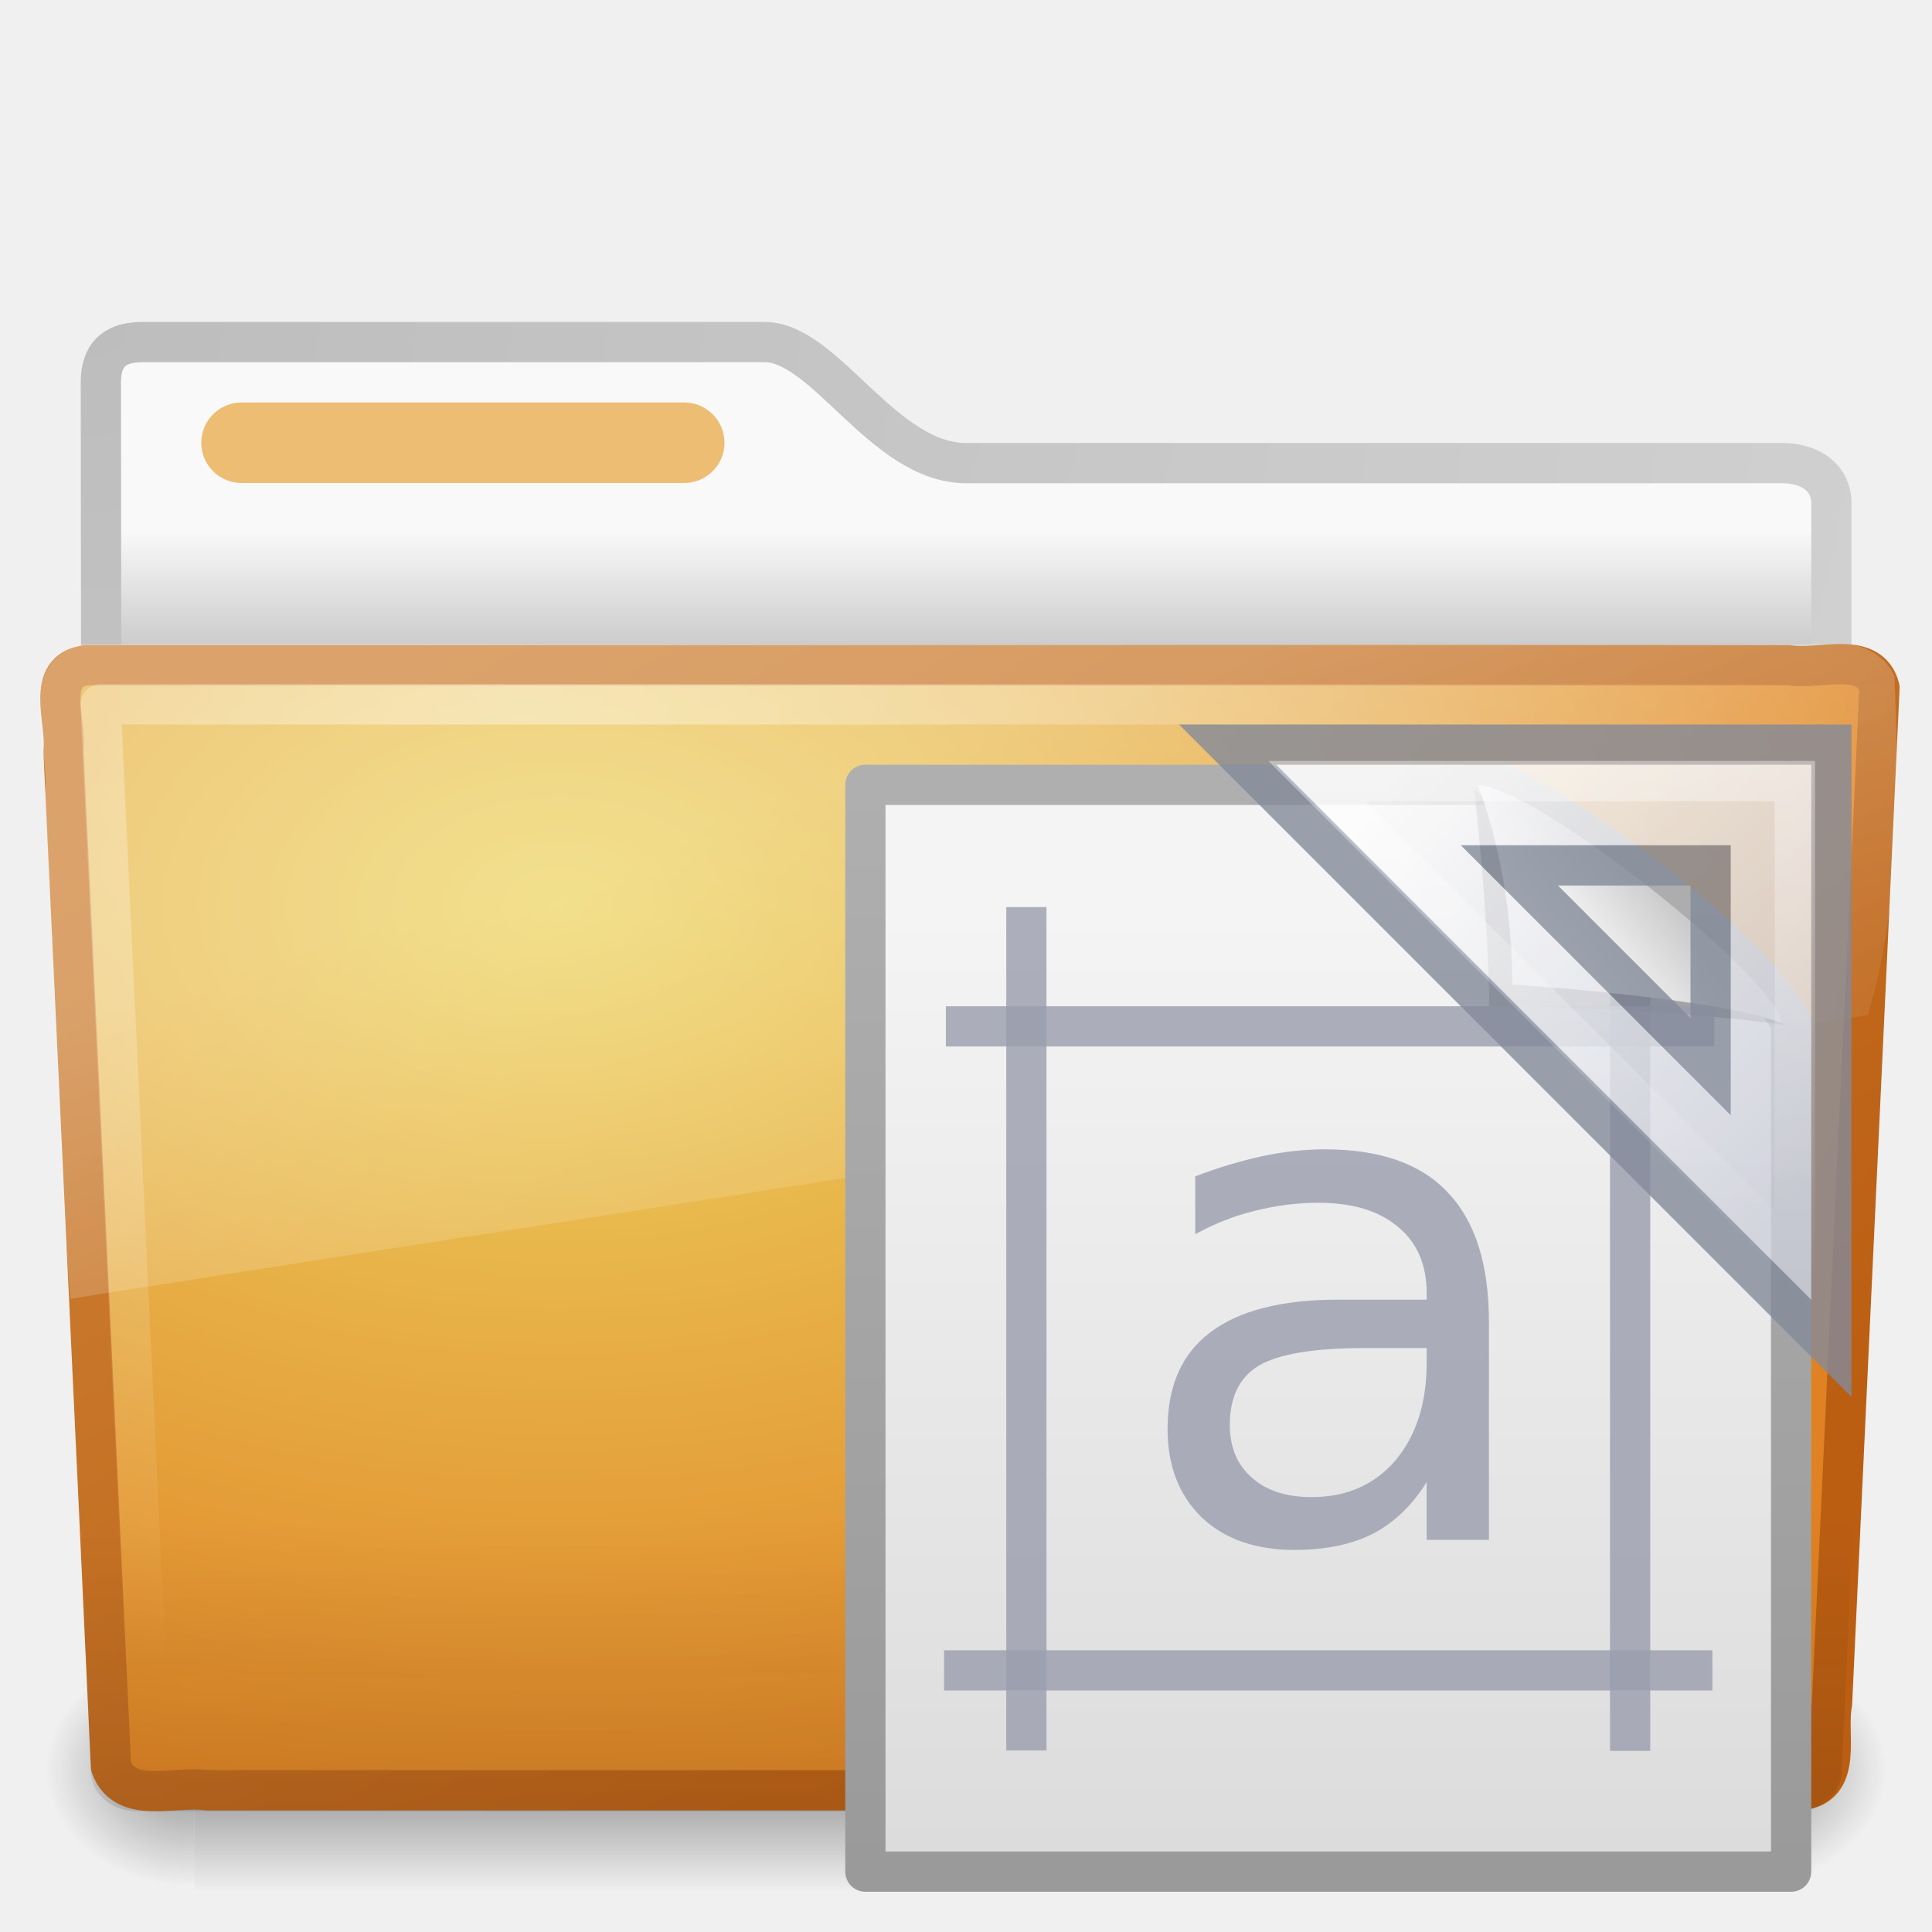
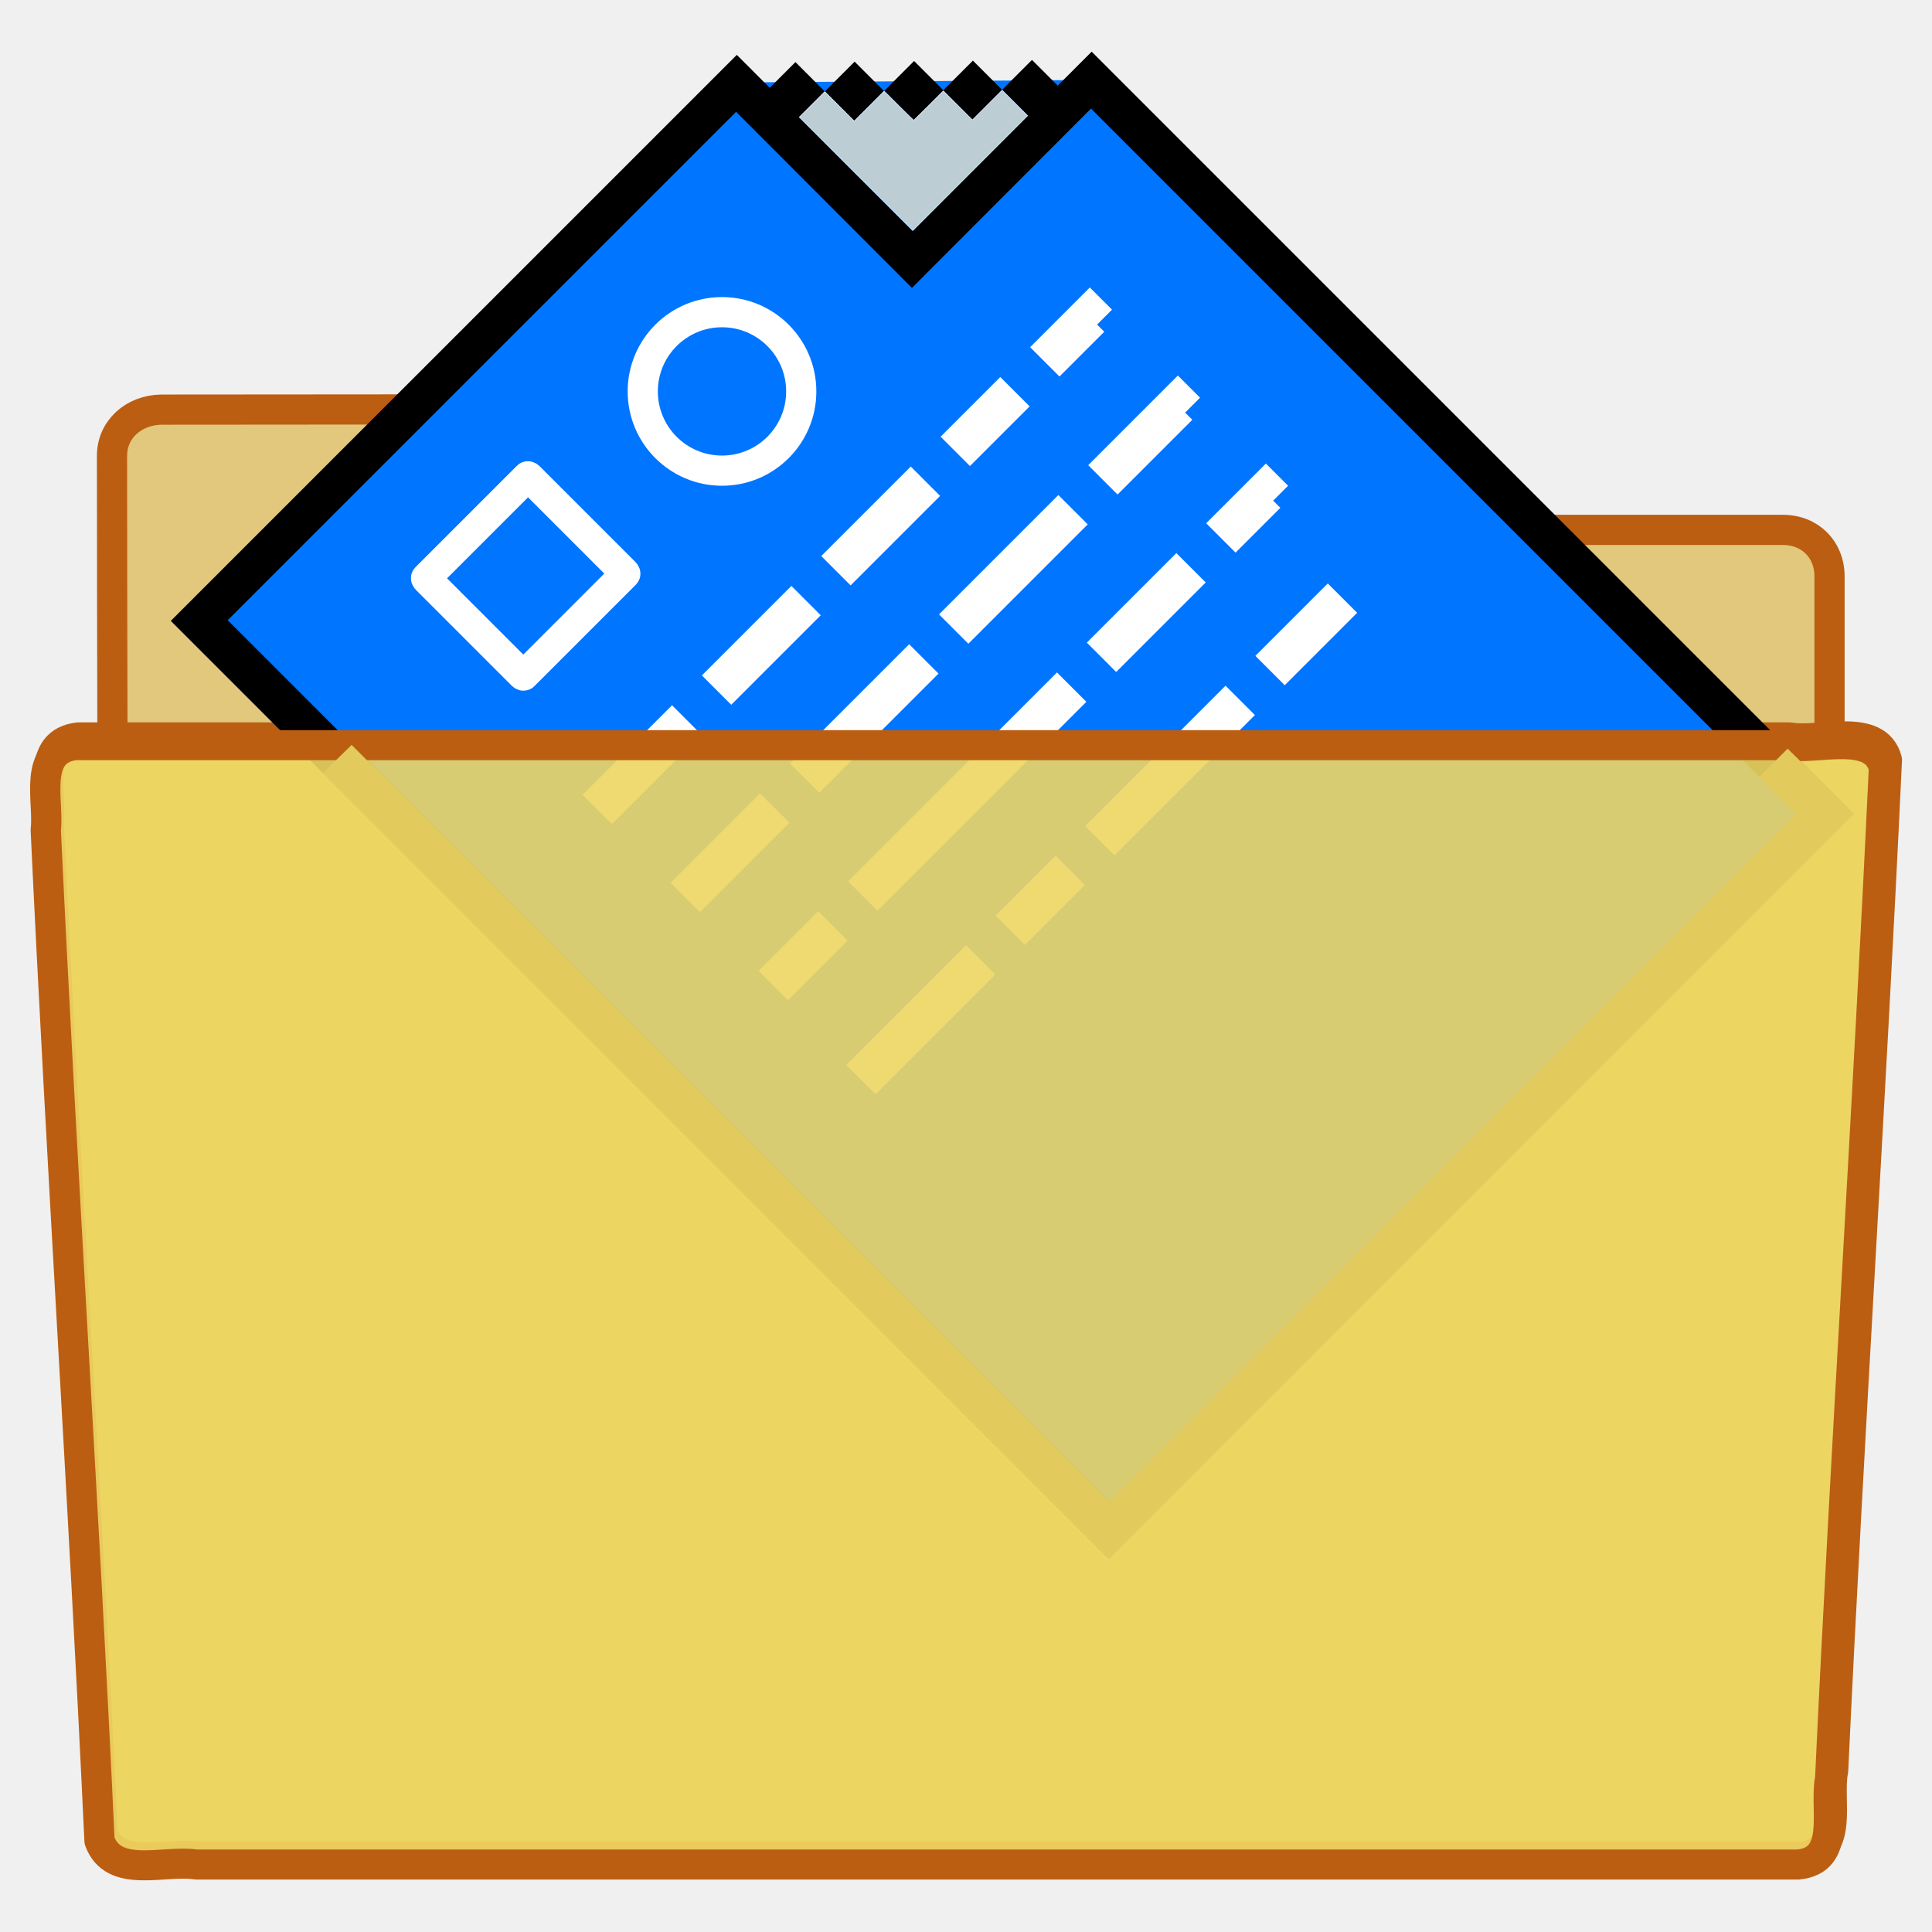
- <svg xmlns="http://www.w3.org/2000/svg" xmlns:xlink="http://www.w3.org/1999/xlink" version="1.0" width="48" height="48" id="svg3459">
-   <defs id="defs3461">
-     <linearGradient id="linearGradient8265-821-176-38-919-66-249">
-       <stop id="stop2687" style="stop-color:white;stop-opacity:0.275" offset="0" />
-       <stop id="stop2689" style="stop-color:white;stop-opacity:0.078" offset="1" />
+ <svg xmlns="http://www.w3.org/2000/svg" xmlns:xlink="http://www.w3.org/1999/xlink" version="1.0" width="48" height="48" id="svg2696">
+   <defs id="defs2698">
+     <linearGradient id="linearGradient7686">
+       <stop style="stop-color:#000000;stop-opacity:1;" offset="0" id="stop7684" />
    </linearGradient>
-     <linearGradient x1="11.566" y1="22.292" x2="15.215" y2="33.955" id="linearGradient2768" xlink:href="#linearGradient8265-821-176-38-919-66-249" gradientUnits="userSpaceOnUse" />
-     <linearGradient id="linearGradient6087-437-184-795-110-662-495">
-       <stop id="stop2693" style="stop-color:white;stop-opacity:0.4" offset="0" />
-       <stop id="stop2695" style="stop-color:white;stop-opacity:0" offset="1" />
+     <linearGradient id="linearGradient3484">
+       <stop id="stop3486" style="stop-color:#bdbdbd;stop-opacity:1" offset="0" />
+       <stop id="stop3488" style="stop-color:#d0d0d0;stop-opacity:1" offset="1" />
    </linearGradient>
-     <radialGradient cx="7.265" cy="8.302" r="20.98" fx="7.265" fy="8.302" id="radialGradient2771" xlink:href="#linearGradient6087-437-184-795-110-662-495" gradientUnits="userSpaceOnUse" gradientTransform="matrix(0,1.207974,-1.627164,0,26.37175,8.266469)" />
-     <linearGradient id="linearGradient6129-963-697-142-998-580-273">
-       <stop id="stop2661" style="stop-color:#0a0a0a;stop-opacity:0.498" offset="0" />
-       <stop id="stop2663" style="stop-color:#0a0a0a;stop-opacity:0" offset="1" />
+     <radialGradient cx="3" cy="5.017" r="21" fx="3" fy="5.017" id="radialGradient2788" xlink:href="#linearGradient3484" gradientUnits="userSpaceOnUse" gradientTransform="matrix(-1.274898e-8,1.714292,-2.159331,-1.4599595e-8,12.80936,3.608881)" />
+     <linearGradient id="linearGradient6404">
+       <stop id="stop6406" style="stop-color:#f9f9f9;stop-opacity:1" offset="0" />
+       <stop id="stop6408" style="stop-color:#c9c9c9;stop-opacity:1" offset="1" />
    </linearGradient>
-     <linearGradient x1="22.935" y1="49.629" x2="22.809" y2="36.658" id="linearGradient2774" xlink:href="#linearGradient6129-963-697-142-998-580-273" gradientUnits="userSpaceOnUse" gradientTransform="matrix(1.144692,0,0,0.9977536,-3.466141,1.098842)" />
-     <linearGradient id="linearGradient3390-178-986-453">
-       <stop id="stop3624" style="stop-color:#bb5e12;stop-opacity:1" offset="0" />
-       <stop id="stop3626" style="stop-color:#cd8033;stop-opacity:1" offset="1" />
-     </linearGradient>
-     <linearGradient x1="82.453" y1="45.114" x2="65.34" y2="15.944" id="linearGradient2779" xlink:href="#linearGradient3390-178-986-453" gradientUnits="userSpaceOnUse" gradientTransform="translate(-53.76539,-0.1141929)" />
-     <linearGradient id="linearGradient7012-661-145-733-759-865-745-661-970-94">
-       <stop id="stop3618" style="stop-color:#edd563;stop-opacity:1" offset="0" />
-       <stop id="stop3620" style="stop-color:#e08223;stop-opacity:1" offset="1" />
-     </linearGradient>
-     <radialGradient cx="63.969" cy="14.113" r="23.097" fx="63.969" fy="14.113" id="radialGradient2777" xlink:href="#linearGradient7012-661-145-733-759-865-745-661-970-94" gradientUnits="userSpaceOnUse" gradientTransform="matrix(1.564693,-9.5143002e-8,6.1772287e-8,1.015888,-86.21257,8.146117)" />
+     <linearGradient x1="62.989" y1="13.183" x2="62.989" y2="16.19" id="linearGradient2786" xlink:href="#linearGradient6404" gradientUnits="userSpaceOnUse" gradientTransform="translate(-50.9409,0.7518797)" />
    <linearGradient id="linearGradient5060-820">
      <stop id="stop2681" style="stop-color:black;stop-opacity:1" offset="0" />
      <stop id="stop2683" style="stop-color:black;stop-opacity:0" offset="1" />
    </linearGradient>
    <radialGradient cx="605.714" cy="486.648" r="117.143" fx="605.714" fy="486.648" id="radialGradient7600-312" xlink:href="#linearGradient5060-820" gradientUnits="userSpaceOnUse" gradientTransform="matrix(-0.03212956,0,0,0.03705882,23.36322,25.41246)" />
    <linearGradient id="linearGradient5060-179">
      <stop id="stop2675" style="stop-color:black;stop-opacity:1" offset="0" />
      <stop id="stop2677" style="stop-color:black;stop-opacity:0" offset="1" />
    </linearGradient>
-     <radialGradient cx="605.714" cy="486.648" r="117.143" fx="605.714" fy="486.648" id="radialGradient7598-526" xlink:href="#linearGradient5060-179" gradientUnits="userSpaceOnUse" gradientTransform="matrix(0.03212956,0,0,0.03705882,24.63678,25.41246)" />
+     <radialGradient cx="605.714" cy="486.648" r="117.143" fx="605.714" fy="486.648" id="radialGradient7598-526" xlink:href="#linearGradient5060-179" gradientUnits="userSpaceOnUse" gradientTransform="matrix(0.03212956,0,0,0.03705882,25.337,25.41246)" />
    <linearGradient id="linearGradient5048-585">
      <stop id="stop2667" style="stop-color:black;stop-opacity:0" offset="0" />
      <stop id="stop2669" style="stop-color:black;stop-opacity:1" offset="0.5" />
      <stop id="stop2671" style="stop-color:black;stop-opacity:0" offset="1" />
    </linearGradient>
-     <linearGradient x1="302.857" y1="366.648" x2="302.857" y2="609.505" id="linearGradient7596-975" xlink:href="#linearGradient5048-585" gradientUnits="userSpaceOnUse" gradientTransform="matrix(0.08284024,0,0,0.03705882,-5.940829,25.41246)" />
-     <linearGradient id="linearGradient3484">
-       <stop id="stop3486" style="stop-color:#bdbdbd;stop-opacity:1" offset="0" />
-       <stop id="stop3488" style="stop-color:#d0d0d0;stop-opacity:1" offset="1" />
+     <linearGradient x1="302.857" y1="366.648" x2="302.857" y2="609.505" id="linearGradient7596-975" xlink:href="#linearGradient5048-585" gradientUnits="userSpaceOnUse" gradientTransform="matrix(0.08429052,0,0,0.03705882,-6.114863,25.41246)" />
+     <linearGradient id="linearGradient3390-178-986-453">
+       <stop id="stop3624" style="stop-color:#bb5e12;stop-opacity:1" offset="0" />
+       <stop id="stop3626" style="stop-color:#cd8033;stop-opacity:1" offset="1" />
    </linearGradient>
-     <radialGradient cx="3" cy="5.017" r="21" fx="3" fy="5.017" id="radialGradient2788" xlink:href="#linearGradient3484" gradientUnits="userSpaceOnUse" gradientTransform="matrix(-1.274898e-8,1.714292,-2.159331,-1.4599595e-8,12.80936,2.857001)" />
-     <linearGradient id="linearGradient6404">
-       <stop id="stop6406" style="stop-color:#f9f9f9;stop-opacity:1" offset="0" />
-       <stop id="stop6408" style="stop-color:#c9c9c9;stop-opacity:1" offset="1" />
+     <linearGradient x1="82.453" y1="45.114" x2="65.34" y2="15.944" id="linearGradient2779" xlink:href="#linearGradient3390-178-986-453" gradientUnits="userSpaceOnUse" gradientTransform="matrix(1.000022,0,0,0.9973374,-53.76708,0.6817853)" />
+     <linearGradient id="linearGradient7012-661-145-733-759-865-745-661-970-94">
+       <stop id="stop3618" style="stop-color:#edd563;stop-opacity:1" offset="0" />
+       <stop id="stop3620" style="stop-color:#e08223;stop-opacity:1" offset="1" />
    </linearGradient>
-     <linearGradient x1="62.989" y1="13.183" x2="62.989" y2="16.19" id="linearGradient2786" xlink:href="#linearGradient6404" gradientUnits="userSpaceOnUse" gradientTransform="translate(-50.9409,0)" />
-     <linearGradient id="linearGradient3104">
-       <stop id="stop3106" style="stop-color:#9a9a9a;stop-opacity:1" offset="0" />
-       <stop id="stop3108" style="stop-color:#afafaf;stop-opacity:1" offset="1" />
+     <radialGradient cx="70.646" cy="21.876" r="23.097" fx="70.646" fy="21.876" id="radialGradient2777" xlink:href="#linearGradient7012-661-145-733-759-865-745-661-970-94" gradientUnits="userSpaceOnUse" gradientTransform="matrix(1.564726,-9.4889677e-8,6.1773627e-8,1.013183,-86.21497,8.920102)" />
+     <linearGradient id="linearGradient6129-963-697-142-998-580-273">
+       <stop id="stop2661" style="stop-color:#0a0a0a;stop-opacity:0.498" offset="0" />
+       <stop id="stop2663" style="stop-color:#0a0a0a;stop-opacity:0" offset="1" />
    </linearGradient>
-     <linearGradient x1="-51.786" y1="50.786" x2="-51.786" y2="2.906" id="linearGradient2691" xlink:href="#linearGradient3104" gradientUnits="userSpaceOnUse" gradientTransform="matrix(0.5306406,0,0,0.5615123,56.26956,17.93125)" />
-     <linearGradient id="linearGradient3600">
-       <stop id="stop3602" style="stop-color:#f4f4f4;stop-opacity:1" offset="0" />
-       <stop id="stop3604" style="stop-color:#dbdbdb;stop-opacity:1" offset="1" />
+     <linearGradient x1="22.935" y1="49.629" x2="22.809" y2="36.658" id="linearGradient2774" xlink:href="#linearGradient6129-963-697-142-998-580-273" gradientUnits="userSpaceOnUse" gradientTransform="matrix(1.144692,0,0,0.9977536,-3.466141,1.850722)" />
+     <linearGradient id="linearGradient6087-437-184-795-110-662-495">
+       <stop id="stop2693" style="stop-color:white;stop-opacity:0.4" offset="0" />
+       <stop id="stop2695" style="stop-color:white;stop-opacity:0" offset="1" />
    </linearGradient>
-     <linearGradient x1="25.132" y1="6.729" x2="25.132" y2="47.013" id="linearGradient2689" xlink:href="#linearGradient3600" gradientUnits="userSpaceOnUse" gradientTransform="matrix(0.6571426,0,0,0.6000017,17.22856,18.59994)" />
-     <linearGradient id="linearGradient8589">
-       <stop id="stop8591" style="stop-color:#fefefe;stop-opacity:1" offset="0" />
-       <stop id="stop8593" style="stop-color:#cbcbcb;stop-opacity:1" offset="1" />
+     <radialGradient cx="7.265" cy="8.302" r="20.98" fx="7.265" fy="8.302" id="radialGradient2771" xlink:href="#linearGradient6087-437-184-795-110-662-495" gradientUnits="userSpaceOnUse" gradientTransform="matrix(0,1.207974,-1.627164,0,26.14829,8.868302)" />
+     <linearGradient id="linearGradient8265-821-176-38-919-66-249">
+       <stop id="stop2687" style="stop-color:white;stop-opacity:0.275" offset="0" />
+       <stop id="stop2689" style="stop-color:white;stop-opacity:0.078" offset="1" />
    </linearGradient>
-     <linearGradient x1="32.892" y1="8.059" x2="36.358" y2="5.457" id="linearGradient2683" xlink:href="#linearGradient8589" gradientUnits="userSpaceOnUse" gradientTransform="matrix(0.6556302,0,0,0.6385247,17.3362,18.51638)" />
-     <linearGradient id="linearGradient3412">
-       <stop id="stop3414" style="stop-color:#fcfcfc;stop-opacity:1" offset="0" />
-       <stop id="stop3416" style="stop-color:#cbcdd9;stop-opacity:1" offset="1" />
+     <linearGradient x1="11.566" y1="22.292" x2="15.215" y2="33.955" id="linearGradient2768" xlink:href="#linearGradient8265-821-176-38-919-66-249" gradientUnits="userSpaceOnUse" gradientTransform="translate(0,0.9022712)" />
+     <radialGradient cx="14.363" cy="34.786" r="8.795" fx="14.363" fy="34.786" id="radialGradient3041" xlink:href="#linearGradient7822" gradientUnits="userSpaceOnUse" gradientTransform="matrix(1,0,0,0.6884422,0,10.83783)" />
+     <linearGradient id="linearGradient7822">
+       <stop id="stop7824" style="stop-color:black;stop-opacity:1" offset="0" />
+       <stop id="stop7826" style="stop-color:black;stop-opacity:0" offset="1" />
    </linearGradient>
-     <linearGradient x1="33.877" y1="19.948" x2="44.119" y2="30.191" id="linearGradient3418" xlink:href="#linearGradient3412" gradientUnits="userSpaceOnUse" />
-     <linearGradient id="linearGradient3428">
-       <stop id="stop3430" style="stop-color:white;stop-opacity:1" offset="0" />
-       <stop id="stop3432" style="stop-color:white;stop-opacity:0" offset="1" />
+     <linearGradient x1="-7.975" y1="25.357" x2="-11.006" y2="-6.568" id="linearGradient3043" xlink:href="#linearGradient6991" gradientUnits="userSpaceOnUse" gradientTransform="matrix(1.1875,0,0,1.2,-17.28125,21.9)" />
+     <linearGradient id="linearGradient6991">
+       <stop id="stop6993" style="stop-color:#d3d7cf;stop-opacity:1" offset="0" />
+       <stop id="stop6995" style="stop-color:white;stop-opacity:1" offset="1" />
    </linearGradient>
-     <linearGradient x1="45.094" y1="18.404" x2="45.094" y2="31.781" id="linearGradient3434" xlink:href="#linearGradient3428" gradientUnits="userSpaceOnUse" />
+     <linearGradient x1="-7.852" y1="3.755" x2="-5.51" y2="18.938" id="linearGradient3045" xlink:href="#linearGradient7438" gradientUnits="userSpaceOnUse" gradientTransform="matrix(-1.238355,0,0,1.26711,16.95124,21.36283)" />
+     <linearGradient id="linearGradient7438">
+       <stop id="stop7440" style="stop-color:white;stop-opacity:1" offset="0" />
+       <stop id="stop7442" style="stop-color:white;stop-opacity:0" offset="1" />
+     </linearGradient>
+     <linearGradient x1="1.626" y1="55.219" x2="0.822" y2="54.416" id="linearGradient3047" xlink:href="#linearGradient7263" gradientUnits="userSpaceOnUse" gradientTransform="matrix(1.051179,0,0,1,0.1121129,0)" />
+     <linearGradient id="linearGradient7263">
+       <stop id="stop7265" style="stop-color:#adb0a8;stop-opacity:1" offset="0" />
+       <stop id="stop7267" style="stop-color:white;stop-opacity:1" offset="1" />
+     </linearGradient>
+     <linearGradient x1="-4.221" y1="59.879" x2="-4.221" y2="54.708" id="linearGradient3049" xlink:href="#linearGradient7269" gradientUnits="userSpaceOnUse" gradientTransform="matrix(0.9642856,0,0,0.9722222,-0.2500008,1.694444)" />
+     <linearGradient id="linearGradient7269">
+       <stop id="stop7271" style="stop-color:white;stop-opacity:1" offset="0" />
+       <stop id="stop7273" style="stop-color:#d3d7cf;stop-opacity:1" offset="1" />
+     </linearGradient>
+     <linearGradient x1="-1.989" y1="51.138" x2="-3.359" y2="54" id="linearGradient3051" xlink:href="#linearGradient7257" gradientUnits="userSpaceOnUse" gradientTransform="matrix(-0.5248057,0,0,0.5248057,-21.86116,10.00036)" />
+     <linearGradient id="linearGradient7257">
+       <stop id="stop7259" style="stop-color:black;stop-opacity:1" offset="0" />
+       <stop id="stop7261" style="stop-color:black;stop-opacity:0" offset="1" />
+     </linearGradient>
+     <linearGradient x1="-4.685" y1="52.64" x2="0.884" y2="50.563" id="linearGradient3053" xlink:href="#linearGradient7237" gradientUnits="userSpaceOnUse" gradientTransform="matrix(-0.5248057,0,0,0.5248057,-21.86116,10.00036)" />
+     <linearGradient id="linearGradient7237">
+       <stop id="stop7239" style="stop-color:#eeeeec;stop-opacity:1" offset="0" />
+       <stop id="stop7241" style="stop-color:#babdb6;stop-opacity:1" offset="1" />
+     </linearGradient>
+     <linearGradient x1="-5.082" y1="50.519" x2="0.265" y2="49.458" id="linearGradient3055" xlink:href="#linearGradient7245" gradientUnits="userSpaceOnUse" gradientTransform="matrix(-0.5248057,0,0,0.5248057,-21.86116,10.00036)" />
+     <linearGradient id="linearGradient7245">
+       <stop id="stop7247" style="stop-color:#eeeeec;stop-opacity:1" offset="0" />
+       <stop id="stop7249" style="stop-color:white;stop-opacity:1" offset="1" />
+     </linearGradient>
+     <linearGradient x1="-5.969" y1="52.875" x2="-5.969" y2="51.812" id="linearGradient3057" xlink:href="#linearGradient7186" gradientUnits="userSpaceOnUse" gradientTransform="matrix(-0.5248057,0,0,0.5248057,-21.86116,10.00036)" />
+     <linearGradient id="linearGradient7186">
+       <stop id="stop7188" style="stop-color:#888a85;stop-opacity:1" offset="0" />
+       <stop id="stop7190" style="stop-color:white;stop-opacity:1" offset="1" />
+     </linearGradient>
+     <linearGradient x1="-3.536" y1="55.867" x2="-3.536" y2="59.445" id="linearGradient3059" xlink:href="#linearGradient7277" gradientUnits="userSpaceOnUse" gradientTransform="matrix(-0.5248057,0,0,0.5398003,-21.86116,9.400569)" />
+     <linearGradient id="linearGradient7277">
+       <stop id="stop7279" style="stop-color:#555753;stop-opacity:1" offset="0" />
+       <stop id="stop7281" style="stop-color:#d3d7cf;stop-opacity:1" offset="1" />
+     </linearGradient>
+     <linearGradient x1="32.812" y1="21" x2="32.812" y2="26.205" id="linearGradient3061" xlink:href="#linearGradient7340" gradientUnits="userSpaceOnUse" gradientTransform="matrix(-0.6040217,0,0,0.6034002,42.82499,17.57294)" />
+     <linearGradient id="linearGradient7340">
+       <stop id="stop7342" style="stop-color:#2e3436;stop-opacity:1" offset="0" />
+       <stop id="stop7344" style="stop-color:#555753;stop-opacity:1" offset="1" />
+     </linearGradient>
+     <linearGradient x1="28.875" y1="29" x2="29" y2="16" id="linearGradient3063" xlink:href="#linearGradient7430" gradientUnits="userSpaceOnUse" gradientTransform="matrix(-0.5248057,0,0,0.5248057,39.67545,19.37908)" />
+     <linearGradient id="linearGradient7430">
+       <stop id="stop7432" style="stop-color:white;stop-opacity:1" offset="0" />
+       <stop id="stop7434" style="stop-color:white;stop-opacity:0" offset="1" />
+     </linearGradient>
+     <linearGradient x1="30.312" y1="27.313" x2="30.312" y2="24.688" id="linearGradient3073" xlink:href="#linearGradient7422" gradientUnits="userSpaceOnUse" />
+     <linearGradient id="linearGradient7422">
+       <stop id="stop7424" style="stop-color:#edd400;stop-opacity:1" offset="0" />
+       <stop id="stop7426" style="stop-color:#edd400;stop-opacity:0" offset="1" />
+     </linearGradient>
+     <linearGradient x1="30.312" y1="27.313" x2="30.312" y2="24.688" id="linearGradient3065" xlink:href="#linearGradient7422" gradientUnits="userSpaceOnUse" gradientTransform="translate(-0.4180019,0.6976123)" />
+     <linearGradient x1="30.312" y1="27.313" x2="30.312" y2="24.688" id="linearGradient3067" xlink:href="#linearGradient7422" gradientUnits="userSpaceOnUse" gradientTransform="translate(0,0.6976123)" />
+     <linearGradient x1="30.312" y1="27.313" x2="30.312" y2="24.688" id="linearGradient3069" xlink:href="#linearGradient7422" gradientUnits="userSpaceOnUse" gradientTransform="translate(0,0.6976123)" />
+     <linearGradient x1="30.312" y1="27.313" x2="30.312" y2="24.688" id="linearGradient3071" xlink:href="#linearGradient7422" gradientUnits="userSpaceOnUse" gradientTransform="translate(0.4182841,0.6976123)" />
+     <linearGradient x1="37.625" y1="40.312" x2="38.875" y2="45.062" id="linearGradient3075" xlink:href="#linearGradient7652-827" gradientUnits="userSpaceOnUse" gradientTransform="matrix(-0.5248057,0,0,0.5248057,-13.46427,22.59569)" />
+     <linearGradient id="linearGradient7652-827">
+       <stop id="stop3225" style="stop-color:#dbdbdb;stop-opacity:1" offset="0" />
+       <stop id="stop3227" style="stop-color:#a0a0a0;stop-opacity:0" offset="1" />
+     </linearGradient>
+     <linearGradient x1="38.75" y1="40.625" x2="40.125" y2="46.562" id="linearGradient3077" xlink:href="#linearGradient7576-259" gradientUnits="userSpaceOnUse" gradientTransform="matrix(-0.5248057,0,0,0.5248057,-13.46427,22.59569)" />
+     <linearGradient id="linearGradient7576-259">
+       <stop id="stop3231" style="stop-color:#787878;stop-opacity:1" offset="0" />
+       <stop id="stop3233" style="stop-color:#6c6c6c;stop-opacity:0" offset="1" />
+     </linearGradient>
+     <linearGradient x1="41.188" y1="38.312" x2="42.124" y2="42.938" id="linearGradient3079" xlink:href="#linearGradient7660" gradientUnits="userSpaceOnUse" gradientTransform="matrix(-0.5248057,0,0,0.5248057,-13.46427,22.59569)" />
+     <linearGradient id="linearGradient7660">
+       <stop id="stop7662" style="stop-color:white;stop-opacity:1" offset="0" />
+       <stop id="stop7664" style="stop-color:white;stop-opacity:0" offset="1" />
+     </linearGradient>
+     <linearGradient x1="-4.11" y1="58.808" x2="-4.11" y2="55" id="linearGradient3081" xlink:href="#linearGradient7269" gradientUnits="userSpaceOnUse" gradientTransform="matrix(-0.5904064,0,0,0.6122733,-21.79556,4.68123)" />
+     <linearGradient id="linearGradient7812">
+       <stop id="stop7814" style="stop-color:black;stop-opacity:1" offset="0" />
+       <stop id="stop7816" style="stop-color:black;stop-opacity:0" offset="1" />
+     </linearGradient>
+     <linearGradient x1="-6.406" y1="32.438" x2="-7.781" y2="34.562" id="linearGradient3115" xlink:href="#linearGradient7812" gradientUnits="userSpaceOnUse" gradientTransform="matrix(-0.5248057,0,0,0.5248057,-23.96038,22.59569)" />
  </defs>
-   <g id="layer1">
-     <g id="g3530">
-       <path d="m 3.506,8.5 c -0.69,0.008 -1,0.342 -1,1 0,5.514 0.026,9.74 -0.006,14.75 1.435,0 43,-3.7 43,-5.292 l 0,-6.452 c 0,-0.658 -0.554,-1.008 -1.244,-1 l -20.256,0 c -2.047,0 -3.499,-3.007 -5,-3.007 l -15.494,0 z" id="path3468" style="fill:url(#linearGradient2786);fill-opacity:1;stroke:url(#radialGradient2788);stroke-width:1;stroke-linecap:round;stroke-linejoin:round;stroke-miterlimit:4;stroke-opacity:1;stroke-dasharray:none;display:inline" />
-       <g transform="matrix(0.9583333,0,0,0.6666667,1.000001,15)" id="g7591" style="opacity:0.4">
-         <rect width="40" height="9" x="4" y="39" id="rect4173" style="fill:url(#linearGradient7596-975);fill-opacity:1;fill-rule:nonzero;stroke:none;stroke-width:1;marker:none;visibility:visible;display:inline;overflow:visible" />
-         <path d="m 44,39 c 0,0 0,9 0,9 1.655,0.017 4,-2.016 4,-4.5 0,-2.484 -1.846,-4.499 -4,-4.499 z" id="path5058" style="fill:url(#radialGradient7598-526);fill-opacity:1;fill-rule:nonzero;stroke:none;stroke-width:1;marker:none;visibility:visible;display:inline;overflow:visible" />
-         <path d="m 4,39 c 0,0 0,9 0,9 C 2.345,48.017 0,45.983 0,43.499 0,41.015 1.846,39 4,39 z" id="path5018" style="fill:url(#radialGradient7600-312);fill-opacity:1;fill-rule:nonzero;stroke:none;stroke-width:1;marker:none;visibility:visible;display:inline;overflow:visible" />
+   <g transform="matrix(0.3351927,0,0,0.3325,-0.06856337,-0.2745923)" id="layer1" style="display:inline">
+     <g id="g2372-6" style="display:inline" transform="matrix(1.118759,0,0,1.127819,33.60708,40.5706)">
+       <path d="m -19.147,-8.102 c -1.851,0.02 -3.29,1.31 -3.29,3.06 0,14.668 0.086,25.907 0,39.236 3.849,0 113.791,-9.87 113.791,-14.106 V 2.926 c 0,-1.75 -1.287,-3.08 -3.138,-3.06 H 33.901 c -5.49,0 -9.382,-7.998 -13.408,-7.998 z" id="path3468" style="display:inline;fill:#e1c87c;fill-opacity:1;stroke:#bb5e12;stroke-width:2;stroke-linecap:round;stroke-linejoin:round;stroke-miterlimit:4;stroke-dasharray:none;stroke-opacity:1" />
+       <path d="m -24.658,13.615 c -2.877,0.328 -1.74,3.72 -1.969,5.627 1.053,22.47 2.515,44.488 3.561,66.959 0.917,2.562 4.276,1.25 6.404,1.575 35.38,0 70.76,0 106.139,0 2.921,-0.283 1.707,-3.734 2.118,-5.71 1.053,-22.47 2.516,-44.488 3.562,-66.959 -0.674,-2.532 -4.475,-1.125 -6.469,-1.492 -37.782,0 -75.564,0 -113.346,0 z" id="path3388" style="display:inline;fill:#edd563;fill-opacity:1;stroke:#bb5e12;stroke-width:1.997;stroke-linecap:round;stroke-linejoin:round;stroke-miterlimit:4;stroke-dasharray:none;stroke-dashoffset:0;stroke-opacity:1" />
+     </g>
+     <g id="g1163" style="display:inline" transform="matrix(2.965533,-2.989549,2.893004,2.916433,-86.1872,30.35753)">
+       <g id="g2519" transform="translate(0.666126,0.6529804)">
+         <path id="rect1980-3" style="display:inline;fill:#0075ff;fill-opacity:1;fill-rule:evenodd;stroke:#000000;stroke-width:0;stroke-dasharray:none;stop-color:#000000" d="M 13.486,19.581 H 26.889 l 4.651,4.701 V 43.114 H 13.486 Z" />
+         <g id="g2470">
+           <g id="g2364-7" style="display:inline;stroke:#ffffff;stroke-opacity:1" transform="matrix(0.3729198,0,0,0.3759399,10.59011,19.33938)">
+             <rect style="font-variation-settings:normal;opacity:1;fill:none;fill-opacity:1;fill-rule:evenodd;stroke:#ffffff;stroke-width:1;stroke-linecap:butt;stroke-linejoin:miter;stroke-miterlimit:4;stroke-dasharray:none;stroke-dashoffset:0;stroke-opacity:1;stop-color:#000000;stop-opacity:1" id="rect1249" width="4.795" height="4.572" x="-2.396" y="22.337" rx="0.019" ry="0.041" transform="matrix(1.43065,2.2097421e-8,6.340693e-8,1.454736,20.43257,-25.21219)" />
+             <circle style="fill:none;fill-rule:evenodd;stroke:#ffffff;stroke-width:1;stroke-dasharray:none;stroke-opacity:1" id="path1305" cx="23.916" cy="11.297" r="2.625" transform="matrix(1.011623,1.028654,-1.011622,1.028654,20.43257,-25.21219)" />
+             <path style="display:inline;fill:none;stroke:#ffffff;stroke-width:2;stroke-linecap:butt;stroke-linejoin:miter;stroke-dasharray:none;stroke-opacity:1" d="m 15.006,27.002 h 33.001 v 0.511 -0.415" id="path5727-5" />
+             <path style="display:inline;fill:none;stroke:#ffffff;stroke-width:2;stroke-linecap:butt;stroke-linejoin:miter;stroke-dasharray:none;stroke-opacity:1" d="m 15.006,21.002 h 33.001 v 0.511 -0.415" id="path2328-3" />
+             <path style="display:inline;fill:none;stroke:#ffffff;stroke-width:2;stroke-linecap:butt;stroke-linejoin:miter;stroke-dasharray:none;stroke-opacity:1" d="m 15.006,33.002 h 33.001 v 0.511 -0.415" id="path2330-5" />
+             <path style="display:inline;fill:none;stroke:#ffffff;stroke-width:2;stroke-linecap:butt;stroke-linejoin:miter;stroke-dasharray:none;stroke-opacity:1" d="M 14.788,39.196 H 47.789 V 39.707 39.292" id="path1307" />
+           </g>
+           <g id="g2359-6" style="display:inline" transform="matrix(0.3729198,0,0,0.3759399,10.59011,19.33938)">
+             <path style="display:inline;fill:#0075ff;fill-opacity:1;stroke:#0075ff;stroke-width:2;stroke-linecap:butt;stroke-linejoin:miter;stroke-dasharray:none;stroke-opacity:1" d="m 41.21,35.843 v 4.759 h -0.511 0.415" id="path1521" />
+             <path style="display:inline;fill:#0075ff;fill-opacity:1;stroke:#0075ff;stroke-width:2;stroke-linecap:butt;stroke-linejoin:miter;stroke-dasharray:none;stroke-opacity:1" d="m 48.063,37.659 v 4.759 h -0.511 0.415" id="path2344-9" />
+             <path style="display:inline;fill:#0075ff;fill-opacity:1;stroke:#0075ff;stroke-width:1.386;stroke-linecap:butt;stroke-linejoin:miter;stroke-dasharray:none;stroke-opacity:1" d="m 31.821,28.482 2.313,2.313 -0.253,0.253 0.205,-0.205" id="path2342-0-3" transform="matrix(1.011623,1.028654,-1.011622,1.028654,20.43257,-25.21219)" />
+             <path style="display:inline;fill:#0075ff;fill-opacity:1;stroke:#0075ff;stroke-width:1.386;stroke-linecap:butt;stroke-linejoin:miter;stroke-dasharray:none;stroke-opacity:1" d="m 34.787,25.517 2.313,2.313 -0.253,0.253 0.205,-0.205" id="path2344-9-6" transform="matrix(1.011623,1.028654,-1.011622,1.028654,20.43257,-25.21219)" />
+             <path style="display:inline;fill:#0075ff;fill-opacity:1;stroke:#0075ff;stroke-width:2;stroke-linecap:butt;stroke-linejoin:miter;stroke-dasharray:none;stroke-opacity:1" d="m 22.006,18.274 v 10.235 h -0.511 0.415" id="path2332-2" />
+             <path style="display:inline;fill:#0075ff;fill-opacity:1;stroke:#0075ff;stroke-width:2;stroke-linecap:butt;stroke-linejoin:miter;stroke-dasharray:none;stroke-opacity:1" d="m 30.006,18.149 v 4.759 h -0.511 0.415" id="path2334-9" />
+             <path style="display:inline;fill:#0075ff;fill-opacity:1;stroke:#0075ff;stroke-width:2;stroke-linecap:butt;stroke-linejoin:miter;stroke-dasharray:none;stroke-opacity:1" d="m 20.006,30.452 v 4.302 h -0.511 0.415" id="path2336-1" />
+             <path style="display:inline;fill:#0075ff;fill-opacity:1;stroke:#0075ff;stroke-width:2;stroke-linecap:butt;stroke-linejoin:miter;stroke-dasharray:none;stroke-opacity:1" d="m 31.998,24.797 v 3.691 h -0.511 0.415" id="path2338-2" />
+             <path style="display:inline;fill:#0075ff;fill-opacity:1;stroke:#0075ff;stroke-width:2;stroke-linecap:butt;stroke-linejoin:miter;stroke-dasharray:none;stroke-opacity:1" d="m 41.998,24.797 v 3.691 h -0.511 0.415" id="path2340-7" />
+             <path style="display:inline;fill:#0075ff;fill-opacity:1;stroke:#0075ff;stroke-width:2;stroke-linecap:butt;stroke-linejoin:miter;stroke-dasharray:none;stroke-opacity:1" d="m 36.006,30.452 v 4.302 h -0.511 0.415" id="path2346-3" />
+             <path style="display:inline;fill:#0075ff;fill-opacity:1;stroke:#0075ff;stroke-width:2;stroke-linecap:butt;stroke-linejoin:miter;stroke-dasharray:none;stroke-opacity:1" d="m 44.006,30.452 v 4.302 h -0.511 0.415" id="path2348-6" />
+             <path style="display:inline;fill:#0075ff;fill-opacity:1;stroke:#0075ff;stroke-width:2;stroke-linecap:butt;stroke-linejoin:miter;stroke-dasharray:none;stroke-opacity:1" d="m 38.006,18.149 v 4.759 h -0.511 0.415" id="path1309" />
+             <path style="display:inline;fill:#0075ff;fill-opacity:1;stroke:#0075ff;stroke-width:2;stroke-linecap:butt;stroke-linejoin:miter;stroke-dasharray:none;stroke-opacity:1" d="m 44.006,18.149 v 4.759 h -0.511 0.415" id="path1311" />
+           </g>
+           <g id="g342-0" style="display:inline;stroke:#000000;stroke-opacity:1" transform="matrix(0.3729198,0,0,0.3759399,11.33799,14.07334)">
+             <path style="display:inline;fill:#2d2d2d;stroke:#000000;stroke-width:2;stroke-linecap:butt;stroke-linejoin:miter;stroke-dasharray:none;stroke-opacity:1" d="m 42.692,17.298 h 0.998 v 0.997" id="path2184" />
+             <path style="display:inline;fill:#2d2d2d;stroke:#000000;stroke-width:2;stroke-linecap:butt;stroke-linejoin:miter;stroke-dasharray:none;stroke-opacity:1" d="m 44.69,19.3 h 0.998 v 0.997" id="path2430" />
+             <path style="display:inline;fill:#2d2d2d;stroke:#000000;stroke-width:2;stroke-linecap:butt;stroke-linejoin:miter;stroke-dasharray:none;stroke-opacity:1" d="m 46.705,21.304 h 0.998 v 0.997" id="path2432" />
+             <path style="display:inline;fill:#2d2d2d;stroke:#000000;stroke-width:2;stroke-linecap:butt;stroke-linejoin:miter;stroke-dasharray:none;stroke-opacity:1" d="m 48.688,23.295 h 0.998 v 0.997" id="path2434" />
+             <path style="display:inline;fill:#2d2d2d;stroke:#000000;stroke-width:2;stroke-linecap:butt;stroke-linejoin:miter;stroke-dasharray:none;stroke-opacity:1" d="m 50.692,25.284 h 0.998 v 0.997" id="path2436" />
+           </g>
+         </g>
+         <path id="path378" style="display:inline;fill:none;fill-rule:evenodd;stroke:#000000;stroke-width:0.72;stroke-dasharray:none;stroke-opacity:1;stop-color:#000000" d="m 13.574,19.717 h 13.427 l -0.003,4.508 4.478,-0.003 v 18.804 H 13.574 Z" />
      </g>
-       <path d="m 2.163,16.525 c -1.073,0.124 -0.5,1.402 -0.585,2.121 0.393,8.47 0.789,16.769 1.179,25.24 0.342,0.966 1.594,0.471 2.388,0.594 13.194,0 26.387,0 39.581,0 1.089,-0.107 0.636,-1.408 0.79,-2.152 0.393,-8.47 0.789,-16.769 1.179,-25.24 -0.251,-0.954 -1.52,-0.424 -2.263,-0.562 -14.089,0 -28.179,0 -42.268,0 z" id="path3388" style="fill:url(#radialGradient2777);fill-opacity:1;stroke:url(#linearGradient2779);stroke-width:1;stroke-linecap:round;stroke-linejoin:round;stroke-miterlimit:4;stroke-opacity:1;stroke-dashoffset:0" />
-       <path d="m 2.058,16.065 43.896,4.03e-4 c 0.634,0 1.045,0.445 1.045,0.997 L 45.756,44.002 C 45.756,44.555 45.245,45 44.611,45 L 3.402,45 C 2.768,45 2.257,44.555 2.257,44.002 L 1.013,17.063 c 0,-0.553 0.411,-0.998 1.045,-0.998 z" id="path6127" style="opacity:0.4;fill:url(#linearGradient2774);fill-opacity:1;stroke:none" />
-       <path d="m 46.5,17.5 c -13.531,0 -30.469,0 -44,0 0.385,8.177 0.771,16.354 1.156,24.531" id="path2435" style="fill:none;stroke:url(#radialGradient2771);stroke-width:1;stroke-linecap:round;stroke-linejoin:round;stroke-miterlimit:4;stroke-opacity:1;stroke-dasharray:none" />
-       <path d="M 45.75,16 C 31.2,16.073 16.645,15.979 2.094,16 0.287,16.411 1.259,18.467 1.121,19.772 1.343,23.935 1.444,28.116 1.742,32.268 16.742,29.906 31.668,27.661 46.406,25.219 47.187,22.632 47.194,19.548 47.064,16.79 46.834,16.285 46.277,15.989 45.75,16 z" id="path3455" style="fill:url(#linearGradient2768);fill-opacity:1;stroke:none" />
-       <rect width="13" height="2" rx="1" ry="1" x="5" y="10" id="rect3562" style="fill:#edbd74;fill-opacity:1;fill-rule:nonzero;stroke:none;stroke-width:1;marker:none;visibility:visible;display:block;overflow:visible;enable-background:accumulate" />
+       <path style="fill:#bdcdd4;fill-opacity:1;fill-rule:evenodd;stroke:#ffffff;stroke-width:0.016;stroke-linejoin:round;stroke-opacity:1" d="M 28.355,4.09 26.476,2.211 26.898,1.789 27.32,1.367 l 0.488,0.488 0.488,0.488 0.496,-0.496 0.496,-0.496 0.481,0.48 c 0.264,0.264 0.488,0.48 0.496,0.48 0.009,-5.3e-6 0.233,-0.218 0.5,-0.484 L 31.25,1.344 31.73,1.824 32.211,2.304 32.703,1.812 33.195,1.32 l 0.422,0.422 0.422,0.422 -1.902,1.902 -1.902,1.902 z" id="path1126" transform="matrix(0.3772541,0.386712,-0.3772541,0.386712,18.87595,10.51409)" />
    </g>
-     <path d="m 21.5,19.5 c 5.27,0 10.541,0 15.811,0 0.925,0.291 5.892,3.609 7.189,5.906 0,7.031 0,14.062 0,21.094 -7.667,0 -15.333,0 -23,0 0,-9 0,-18 0,-27 z" id="rect2594" style="fill:url(#linearGradient2689);fill-opacity:1;stroke:url(#linearGradient2691);stroke-width:1;stroke-linecap:butt;stroke-linejoin:round;stroke-miterlimit:4;stroke-opacity:1;stroke-dasharray:none;stroke-dashoffset:0;display:inline" />
-     <path d="M 40.5,22.546 40.5,43.5" id="path3449" style="opacity:0.8;fill:none;stroke:#9a9eac;stroke-width:1px;stroke-linecap:butt;stroke-linejoin:miter;stroke-opacity:1" />
-     <path d="M 36.625,19.606 C 37,23 37,25 37,25 c 0,0 4,0 7.344,0.466 -3.218,-2.873 -5.638,-4.153 -7.719,-5.86 z" id="path8596" style="fill:black;fill-opacity:0.327;fill-rule:evenodd;stroke:none;display:inline" />
-     <path d="M 42.589,25.5 23.5,25.5" id="path3453" style="opacity:0.8;fill:none;stroke:#9a9eac;stroke-width:1px;stroke-linecap:butt;stroke-linejoin:miter;stroke-opacity:1" />
-     <path d="m 36.718,19.505 c 0.928,2.474 0.851,4.956 0.851,4.956 0,0 5.147,0.328 6.687,0.956 0,-1.027 -6.11,-5.895 -7.538,-5.913 z" id="path12038" style="fill:url(#linearGradient2683);fill-opacity:1;fill-rule:evenodd;stroke:none;display:inline" />
-     <g id="g3553">
-       <path d="m 30.5,18.5 15,15 0,-15 -15,0 z m 7,3 5,0 0,5 -5,-5 z" id="path3410" style="opacity:0.8;fill:url(#linearGradient3418);fill-opacity:1;fill-rule:evenodd;stroke:#83899a;stroke-width:1px;stroke-linecap:butt;stroke-linejoin:miter;stroke-opacity:1" />
-       <path d="m 32.719,19.406 11.875,11.875 0,-11.875 -11.875,0 z" id="path3424" style="opacity:0.4;fill:none;stroke:url(#linearGradient3434);stroke-width:1px;stroke-linecap:butt;stroke-linejoin:miter;stroke-opacity:1" />
-     </g>
-     <path d="m 25.5,22.536 0,20.954" id="path3447" style="opacity:0.8;fill:none;stroke:#9a9eac;stroke-width:1px;stroke-linecap:butt;stroke-linejoin:miter;stroke-opacity:1" />
-     <path d="m 42.544,41.5 -19.089,0" id="path3451" style="opacity:0.8;fill:none;stroke:#9a9eac;stroke-width:1px;stroke-linecap:butt;stroke-linejoin:miter;stroke-opacity:1" />
-     <text x="27.96" y="38.255" id="text3455" xml:space="preserve" style="font-size:17.319px;font-style:normal;font-weight:normal;opacity:0.8;fill:#9a9eac;fill-opacity:1;stroke:none;font-family:Bitstream Vera Sans">
-       <tspan x="27.96" y="38.255" id="tspan3457">a</tspan>
-     </text>
+     <path d="m 5.8,56.504 c -3.218,0.37 -1.946,4.195 -2.203,6.346 1.178,25.343 2.814,50.174 3.984,75.517 1.026,2.889 4.783,1.41 7.165,1.777 39.581,0 79.163,0 118.744,0 3.268,-0.319 1.909,-4.212 2.369,-6.44 1.178,-25.343 2.815,-50.174 3.985,-75.517 -0.754,-2.855 -5.007,-1.269 -7.238,-1.683 -42.269,0 -84.538,0 -126.807,0 z" id="path1478" style="display:inline;fill:#edd563;fill-opacity:0.904;stroke:#bb5e12;stroke-width:2.244;stroke-linecap:round;stroke-linejoin:round;stroke-miterlimit:4;stroke-dasharray:none;stroke-dashoffset:0;stroke-opacity:1" />
+     <path style="display:inline;fill:none;stroke:#e3ca5d;stroke-width:2.995;stroke-linecap:butt;stroke-linejoin:miter;stroke-dasharray:none;stroke-opacity:1" d="M 25.203,57.541 82.415,115.184 135.49,61.644 131.651,57.829" id="path14503" />
  </g>
</svg>
